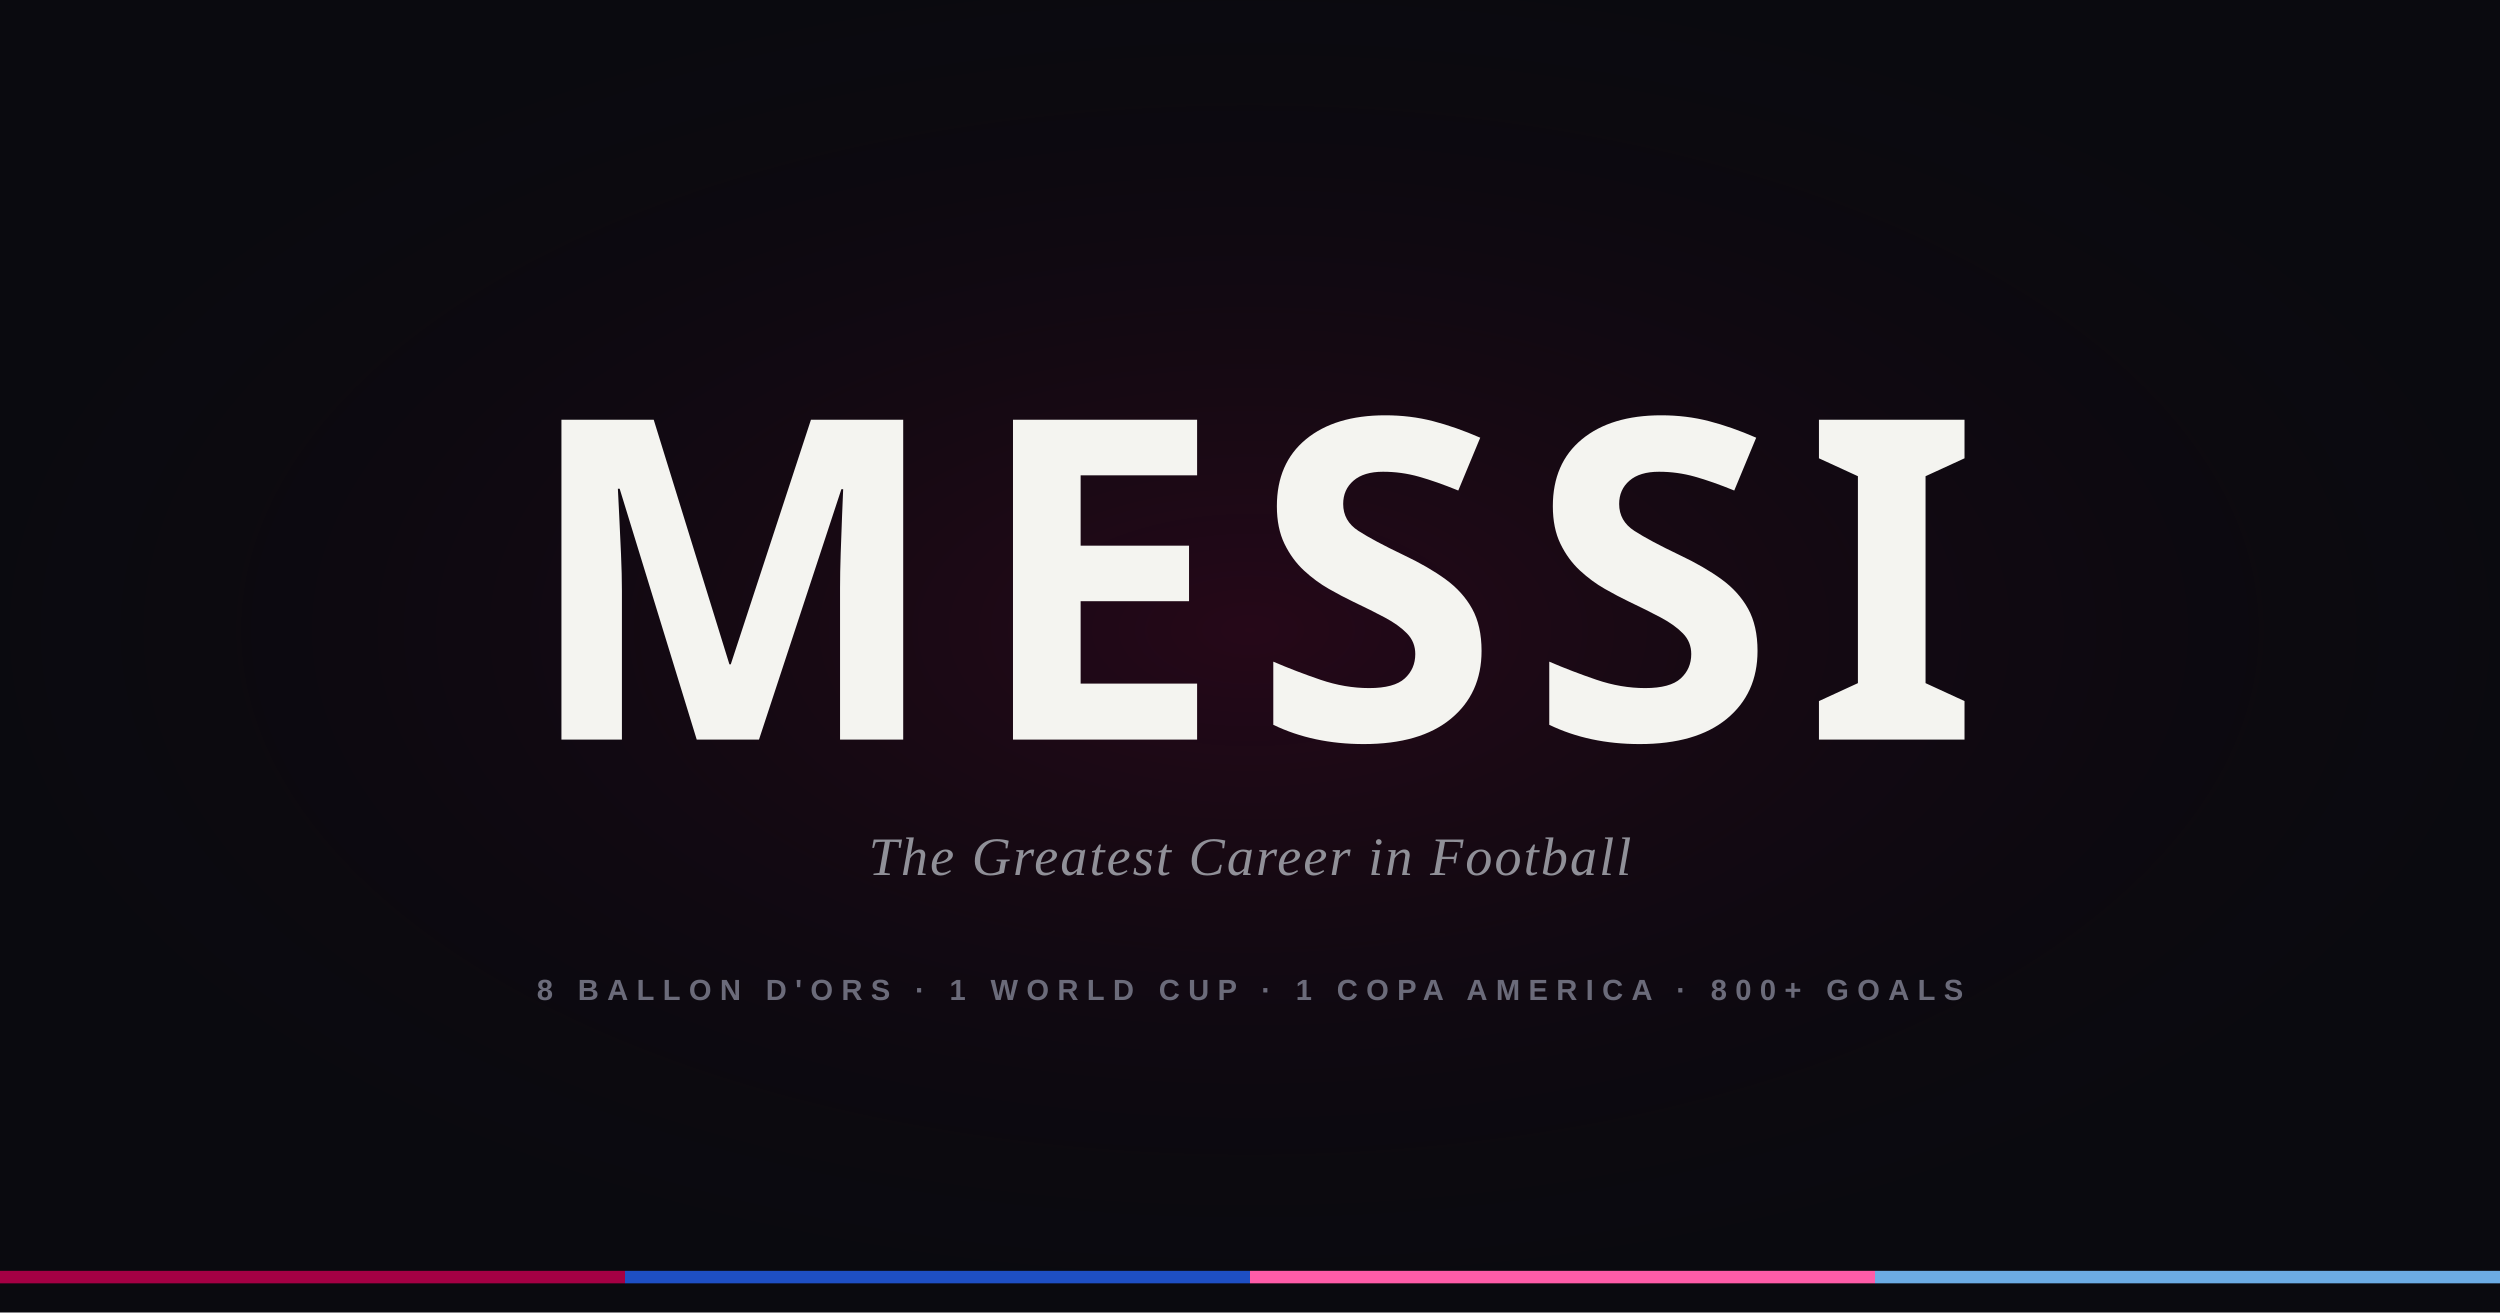
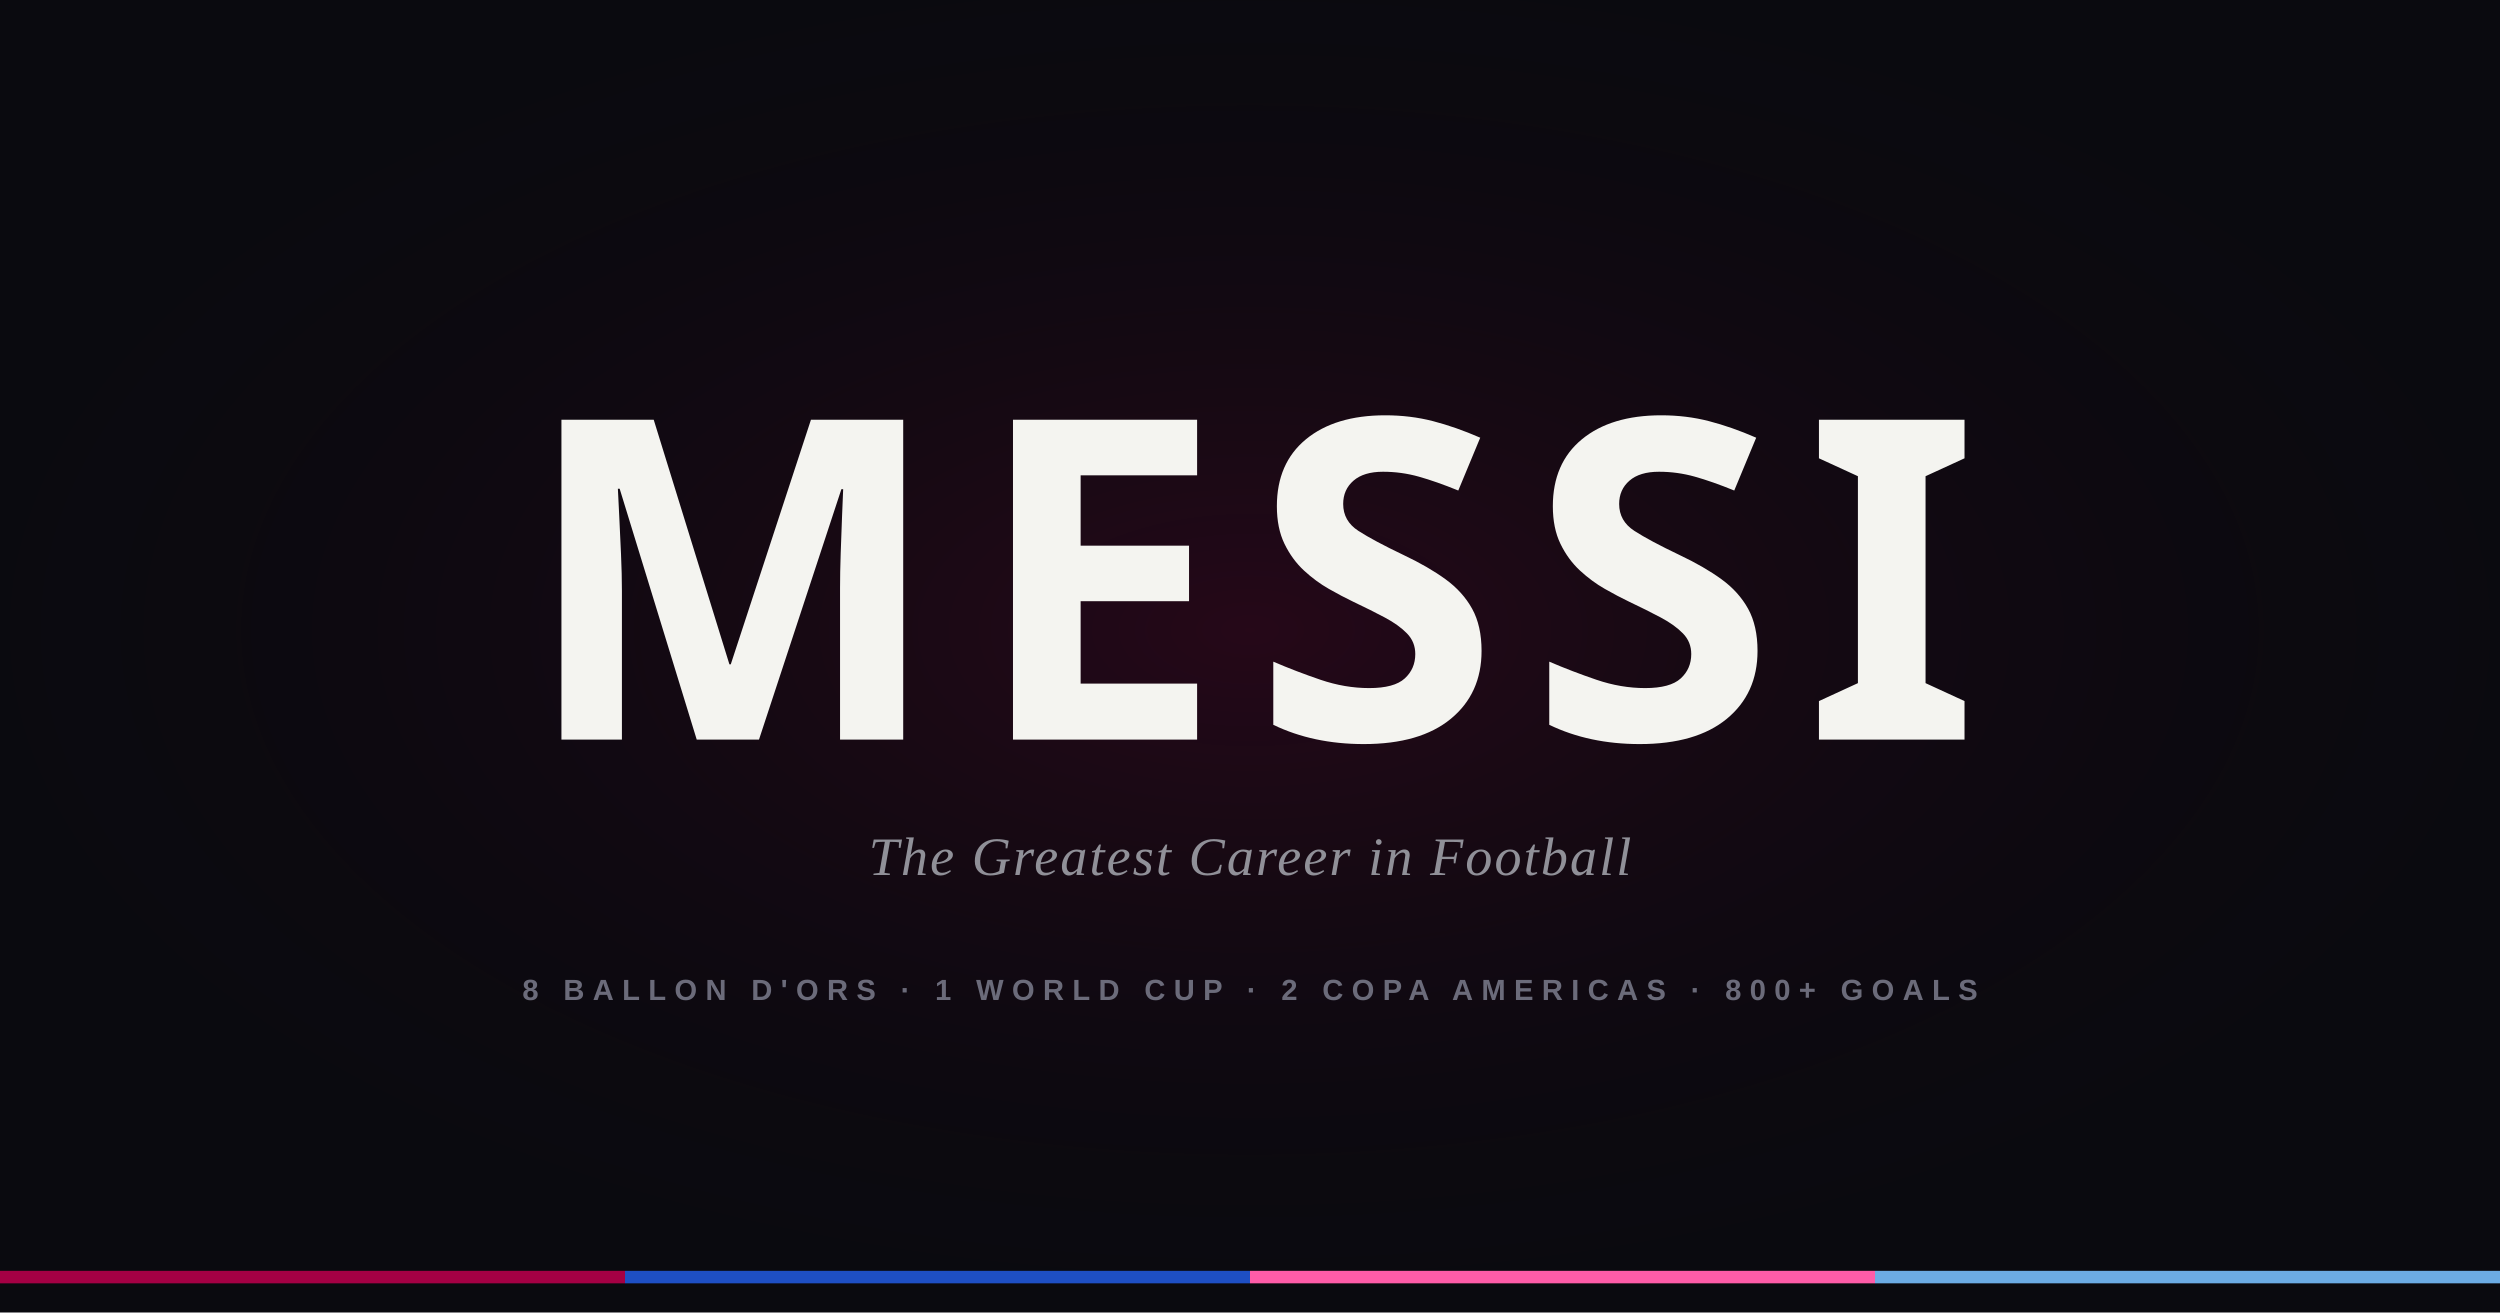
<svg xmlns="http://www.w3.org/2000/svg" width="1200" height="630" viewBox="0 0 1200 630">
  <defs>
    <radialGradient id="glow" cx="50%" cy="48%" r="55%">
      <stop offset="0%" stop-color="#a50044" stop-opacity="0.18" />
      <stop offset="100%" stop-color="#0a0a0f" stop-opacity="0" />
    </radialGradient>
  </defs>
  <rect width="1200" height="630" fill="#0a0a0f" />
  <rect width="1200" height="630" fill="url(#glow)" />
  <rect x="0" y="610" width="300" height="6" fill="#a50044" />
  <rect x="300" y="610" width="300" height="6" fill="#1e4fc4" />
  <rect x="600" y="610" width="300" height="6" fill="#ff5ca8" />
  <rect x="900" y="610" width="300" height="6" fill="#6cace4" />
  <text x="600" y="355" text-anchor="middle" font-family="'Arial Black','Impact',sans-serif" font-weight="900" font-size="215" letter-spacing="14" fill="#f4f4f0">MESSI</text>
  <text x="600" y="420" text-anchor="middle" font-family="Georgia,'Times New Roman',serif" font-style="italic" font-size="26" letter-spacing="1" fill="#909098">The Greatest Career in Football</text>
-   <text x="600" y="480" text-anchor="middle" font-family="Arial,sans-serif" font-weight="700" font-size="14" letter-spacing="4" fill="#6b6b7a">8 BALLON D'ORS  ·  1 WORLD CUP  ·  1 COPA AMERICA  ·  800+ GOALS</text>
+   <text x="600" y="480" text-anchor="middle" font-family="Arial,sans-serif" font-weight="700" font-size="14" letter-spacing="4" fill="#6b6b7a">8 BALLON D'ORS  ·  1 WORLD CUP  ·  2 COPA AMERICAS  ·  800+ GOALS</text>
</svg>
